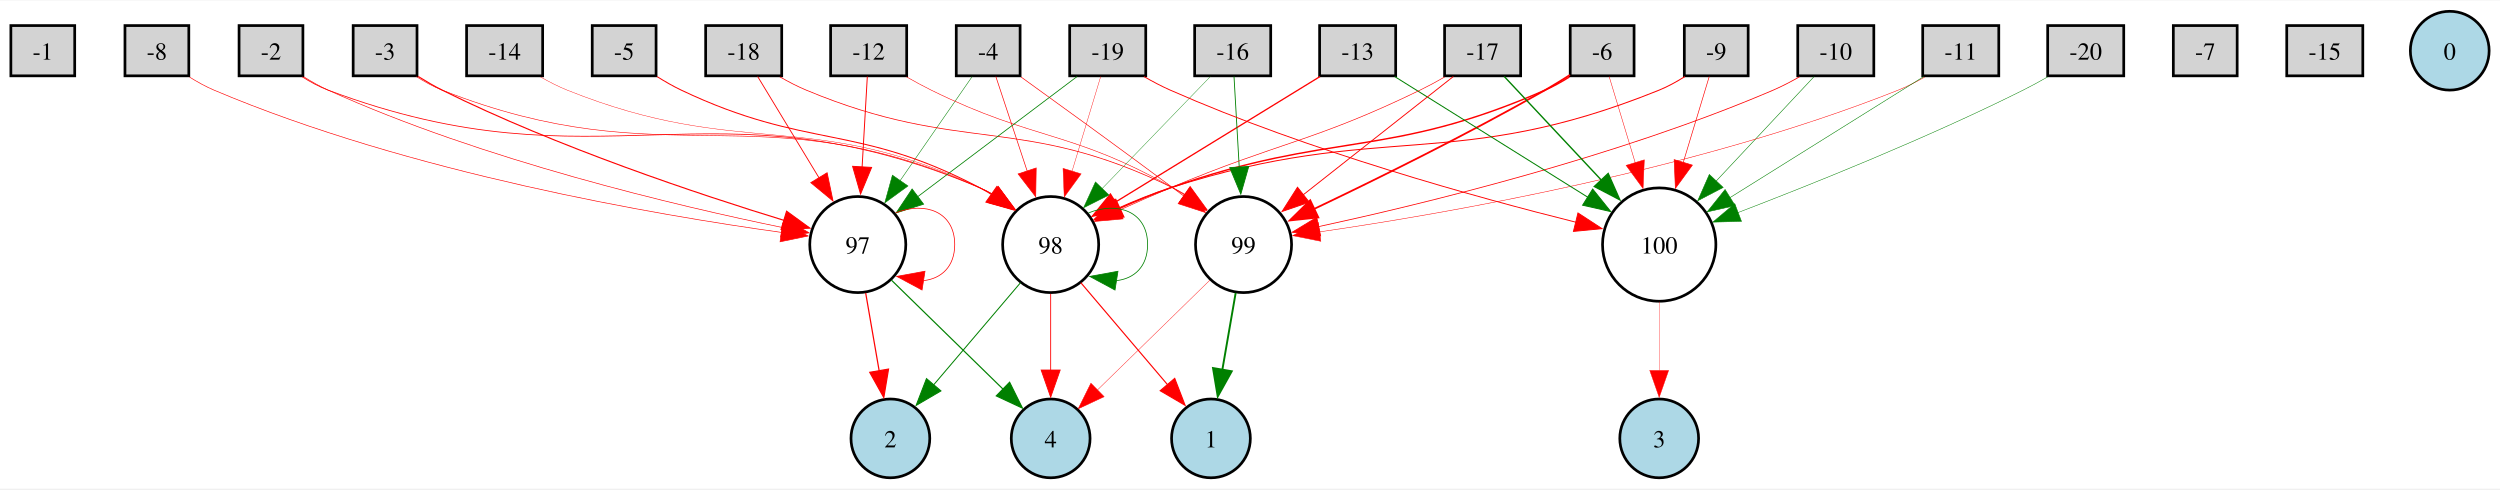
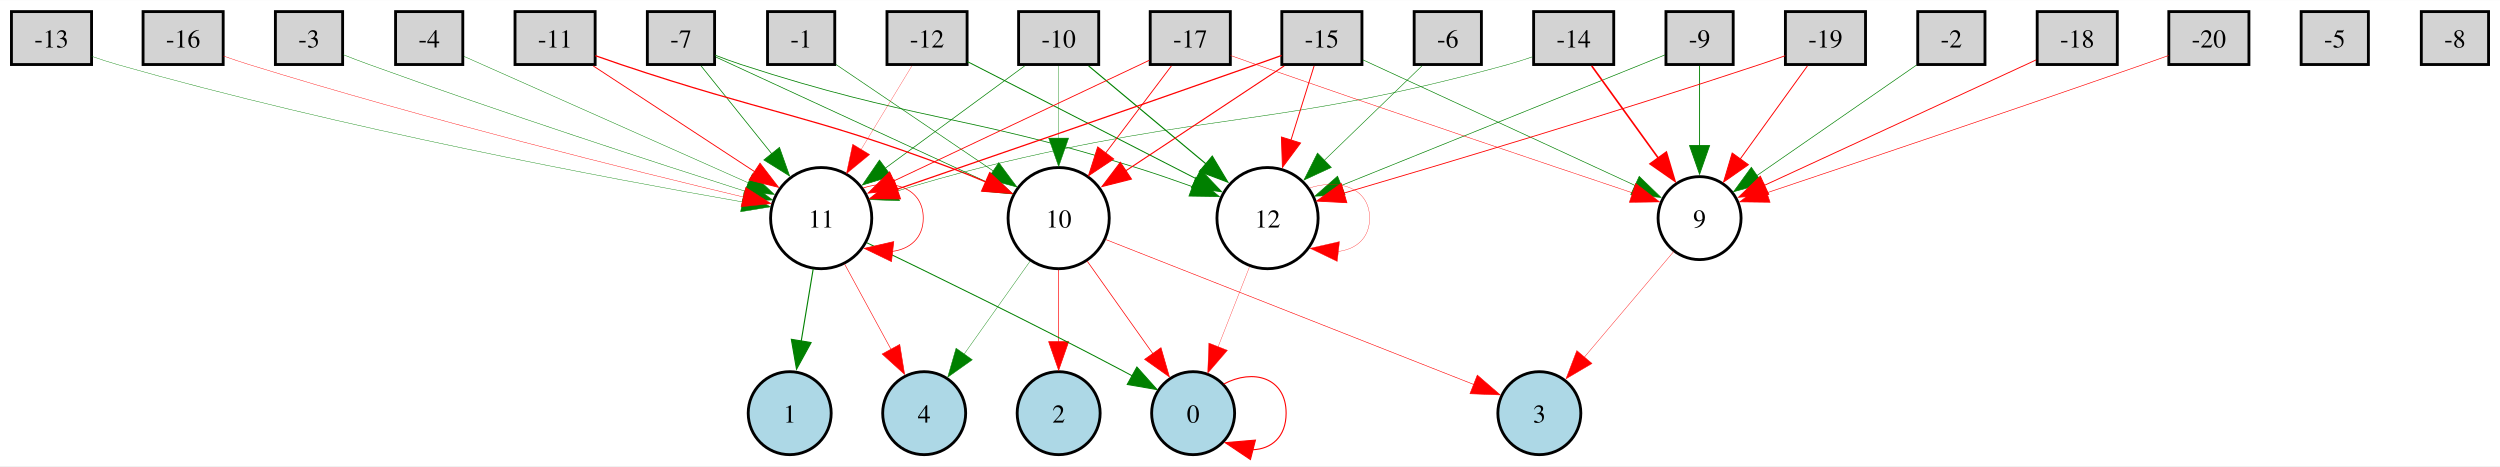
- <svg xmlns="http://www.w3.org/2000/svg" width="920pt" height="180pt" viewBox="0.00 0.00 920.25 179.70">
-   <g id="graph0" class="graph" transform="scale(1 1) rotate(0) translate(4 175.7)">
-     <polygon fill="white" stroke="none" points="-4,4 -4,-175.7 916.25,-175.7 916.25,4 -4,4" />
+ <svg xmlns="http://www.w3.org/2000/svg" width="874pt" height="163pt" viewBox="0.00 0.00 873.75 162.85">
+   <g id="graph0" class="graph" transform="scale(1 1) rotate(0) translate(4 158.85)">
+     <polygon fill="white" stroke="none" points="-4,4 -4,-158.85 869.75,-158.85 869.75,4 -4,4" />
    <g id="node1" class="node">
-       <polygon fill="lightgray" stroke="black" points="23.5,-166.46 0,-166.46 0,-147.96 23.5,-147.96 23.5,-166.46" />
-       <text text-anchor="middle" x="11.75" y="-153.91" font-family="Times,serif" font-size="9.00">-1</text>
+       <polygon fill="lightgray" stroke="black" points="287.75,-154.85 264.25,-154.85 264.25,-136.35 287.75,-136.35 287.75,-154.85" />
+       <text text-anchor="middle" x="276" y="-142.3" font-family="Times,serif" font-size="9.00">-1</text>
+     </g>
+     <g id="node27" class="node">
+       <ellipse fill="white" stroke="black" cx="366" cy="-82.67" rx="17.68" ry="17.68" />
+       <text text-anchor="middle" x="366" y="-79.37" font-family="Times,serif" font-size="9.00">10</text>
+     </g>
+     <g id="edge20" class="edge">
+       <path fill="none" stroke="green" stroke-width="0.22" d="M288.14,-136.38C302.19,-126.86 325.65,-110.98 343.16,-99.13" />
+       <polygon fill="green" stroke="green" stroke-width="0.22" points="345.08,-102.06 351.4,-93.55 341.16,-96.26 345.08,-102.06" />
    </g>
    <g id="node2" class="node">
-       <polygon fill="lightgray" stroke="black" points="107.5,-166.46 84,-166.46 84,-147.96 107.5,-147.96 107.5,-166.46" />
-       <text text-anchor="middle" x="95.75" y="-153.91" font-family="Times,serif" font-size="9.00">-2</text>
+       <polygon fill="lightgray" stroke="black" points="689.75,-154.85 666.25,-154.85 666.25,-136.35 689.75,-136.35 689.75,-154.85" />
+       <text text-anchor="middle" x="678" y="-142.3" font-family="Times,serif" font-size="9.00">-2</text>
    </g>
    <g id="node26" class="node">
-       <ellipse fill="white" stroke="black" cx="311.75" cy="-85.85" rx="17.68" ry="17.68" />
-       <text text-anchor="middle" x="311.75" y="-82.55" font-family="Times,serif" font-size="9.00">97</text>
+       <ellipse fill="white" stroke="black" cx="590" cy="-82.67" rx="14.5" ry="14.5" />
+       <text text-anchor="middle" x="590" y="-79.37" font-family="Times,serif" font-size="9.00">9</text>
+     </g>
+     <g id="edge43" class="edge">
+       <path fill="none" stroke="green" stroke-width="0.23" d="M665.76,-136.12C651.29,-126.1 626.98,-109.28 609.81,-97.39" />
+       <polygon fill="green" stroke="green" stroke-width="0.23" points="612.08,-94.7 601.86,-91.88 608.09,-100.45 612.08,-94.7" />
+     </g>
+     <g id="node3" class="node">
+       <polygon fill="lightgray" stroke="black" points="115.75,-154.85 92.25,-154.85 92.25,-136.35 115.75,-136.35 115.75,-154.85" />
+       <text text-anchor="middle" x="104" y="-142.3" font-family="Times,serif" font-size="9.00">-3</text>
+     </g>
+     <g id="node28" class="node">
+       <ellipse fill="white" stroke="black" cx="283" cy="-82.67" rx="17.68" ry="17.68" />
+       <text text-anchor="middle" x="283" y="-79.37" font-family="Times,serif" font-size="9.00">11</text>
+     </g>
+     <g id="edge4" class="edge">
+       <path fill="none" stroke="green" stroke-width="0.16" d="M115.95,-139.78C118.9,-138.62 122.05,-137.42 125,-136.35 171.11,-119.62 225.49,-101.93 256.93,-91.9" />
+       <polygon fill="green" stroke="green" stroke-width="0.16" points="257.6,-95.36 266.07,-88.99 255.48,-88.69 257.6,-95.36" />
+     </g>
+     <g id="node4" class="node">
+       <polygon fill="lightgray" stroke="black" points="157.75,-154.85 134.25,-154.85 134.25,-136.35 157.75,-136.35 157.75,-154.85" />
+       <text text-anchor="middle" x="146" y="-142.3" font-family="Times,serif" font-size="9.00">-4</text>
+     </g>
+     <g id="edge17" class="edge">
+       <path fill="none" stroke="green" stroke-width="0.16" d="M158.16,-139.19C180.4,-129.3 228.06,-108.1 257.64,-94.95" />
+       <polygon fill="green" stroke="green" stroke-width="0.16" points="258.97,-98.19 266.69,-90.92 256.13,-91.79 258.97,-98.19" />
+     </g>
+     <g id="node5" class="node">
+       <polygon fill="lightgray" stroke="black" points="823.75,-154.85 800.25,-154.85 800.25,-136.35 823.75,-136.35 823.75,-154.85" />
+       <text text-anchor="middle" x="812" y="-142.3" font-family="Times,serif" font-size="9.00">-5</text>
+     </g>
+     <g id="node6" class="node">
+       <polygon fill="lightgray" stroke="black" points="513.75,-154.85 490.25,-154.85 490.25,-136.35 513.75,-136.35 513.75,-154.85" />
+       <text text-anchor="middle" x="502" y="-142.3" font-family="Times,serif" font-size="9.00">-6</text>
+     </g>
+     <g id="node29" class="node">
+       <ellipse fill="white" stroke="black" cx="439" cy="-82.67" rx="17.68" ry="17.68" />
+       <text text-anchor="middle" x="439" y="-79.37" font-family="Times,serif" font-size="9.00">12</text>
+     </g>
+     <g id="edge39" class="edge">
+       <path fill="none" stroke="green" stroke-width="0.2" d="M492.97,-135.87C484.04,-127.23 470.08,-113.73 458.6,-102.62" />
+       <polygon fill="green" stroke="green" stroke-width="0.2" points="461.32,-100.39 451.7,-95.95 456.46,-105.42 461.32,-100.39" />
+     </g>
+     <g id="node7" class="node">
+       <polygon fill="lightgray" stroke="black" points="245.75,-154.85 222.25,-154.85 222.25,-136.35 245.75,-136.35 245.75,-154.85" />
+       <text text-anchor="middle" x="234" y="-142.3" font-family="Times,serif" font-size="9.00">-7</text>
+     </g>
+     <g id="edge24" class="edge">
+       <path fill="none" stroke="green" stroke-width="0.25" d="M246.18,-138.97C267.65,-129.07 312.62,-108.31 340.95,-95.23" />
+       <polygon fill="green" stroke="green" stroke-width="0.25" points="342.25,-98.49 349.86,-91.12 339.32,-92.13 342.25,-98.49" />
+     </g>
+     <g id="edge31" class="edge">
+       <path fill="none" stroke="green" stroke-width="0.26" d="M241.02,-135.87C247.45,-127.87 257.24,-115.7 265.74,-105.13" />
+       <polygon fill="green" stroke="green" stroke-width="0.26" points="268.42,-107.39 271.96,-97.4 262.96,-103 268.42,-107.39" />
    </g>
    <g id="edge19" class="edge">
-       <path fill="none" stroke="red" stroke-width="0.23" d="M107.85,-147.59C110.68,-145.81 113.75,-144.07 116.75,-142.71 173.79,-116.89 245.65,-99.99 284.24,-92.08" />
-       <polygon fill="red" stroke="red" stroke-width="0.23" points="284.74,-95.55 293.86,-90.15 283.37,-88.68 284.74,-95.55" />
-     </g>
-     <g id="node27" class="node">
-       <ellipse fill="white" stroke="black" cx="382.75" cy="-85.85" rx="17.68" ry="17.68" />
-       <text text-anchor="middle" x="382.75" y="-82.55" font-family="Times,serif" font-size="9.00">98</text>
+       <path fill="none" stroke="green" stroke-width="0.27" d="M245.9,-139.64C248.85,-138.49 252.02,-137.32 255,-136.35 315.27,-116.72 332.47,-119.17 393,-100.35 399.49,-98.33 406.43,-95.94 412.89,-93.61" />
+       <polygon fill="green" stroke="green" stroke-width="0.27" points="413.96,-96.95 422.13,-90.21 411.54,-90.38 413.96,-96.95" />
+     </g>
+     <g id="node8" class="node">
+       <polygon fill="lightgray" stroke="black" points="865.75,-154.85 842.25,-154.85 842.25,-136.35 865.75,-136.35 865.75,-154.85" />
+       <text text-anchor="middle" x="854" y="-142.3" font-family="Times,serif" font-size="9.00">-8</text>
+     </g>
+     <g id="node9" class="node">
+       <polygon fill="lightgray" stroke="black" points="601.75,-154.85 578.25,-154.85 578.25,-136.35 601.75,-136.35 601.75,-154.85" />
+       <text text-anchor="middle" x="590" y="-142.3" font-family="Times,serif" font-size="9.00">-9</text>
+     </g>
+     <g id="edge40" class="edge">
+       <path fill="none" stroke="green" stroke-width="0.31" d="M590,-135.87C590,-128.52 590,-117.66 590,-107.74" />
+       <polygon fill="green" stroke="green" stroke-width="0.31" points="593.5,-108.03 590,-98.03 586.5,-108.03 593.5,-108.03" />
+     </g>
+     <g id="edge41" class="edge">
+       <path fill="none" stroke="green" stroke-width="0.23" d="M577.9,-139.71C553.42,-129.84 497.55,-107.29 464.61,-94" />
+       <polygon fill="green" stroke="green" stroke-width="0.23" points="466.09,-90.83 455.51,-90.33 463.47,-97.32 466.09,-90.83" />
+     </g>
+     <g id="node10" class="node">
+       <polygon fill="lightgray" stroke="black" points="380,-154.85 352,-154.85 352,-136.35 380,-136.35 380,-154.85" />
+       <text text-anchor="middle" x="366" y="-142.3" font-family="Times,serif" font-size="9.00">-10</text>
+     </g>
+     <g id="edge23" class="edge">
+       <path fill="none" stroke="green" stroke-width="0.14" d="M366,-135.87C366,-129.17 366,-119.56 366,-110.4" />
+       <polygon fill="green" stroke="green" stroke-width="0.14" points="369.5,-110.64 366,-100.64 362.5,-110.64 369.5,-110.64" />
+     </g>
+     <g id="edge5" class="edge">
+       <path fill="none" stroke="green" stroke-width="0.24" d="M354.11,-135.87C341.4,-126.54 320.96,-111.54 305.25,-100" />
+       <polygon fill="green" stroke="green" stroke-width="0.24" points="307.52,-97.33 297.39,-94.23 303.38,-102.97 307.52,-97.33" />
+     </g>
+     <g id="edge27" class="edge">
+       <path fill="none" stroke="green" stroke-width="0.4" d="M376.46,-135.87C387.17,-126.93 404.12,-112.78 417.67,-101.47" />
+       <polygon fill="green" stroke="green" stroke-width="0.4" points="419.69,-104.34 425.12,-95.25 415.2,-98.97 419.69,-104.34" />
+     </g>
+     <g id="node11" class="node">
+       <polygon fill="lightgray" stroke="black" points="204,-154.85 176,-154.85 176,-136.35 204,-136.35 204,-154.85" />
+       <text text-anchor="middle" x="190" y="-142.3" font-family="Times,serif" font-size="9.00">-11</text>
+     </g>
+     <g id="edge25" class="edge">
+       <path fill="none" stroke="red" stroke-width="0.44" d="M204.08,-139.44C207.02,-138.4 210.1,-137.32 213,-136.35 263.77,-119.3 277.85,-119.14 328,-100.35 332.17,-98.78 336.55,-97 340.79,-95.2" />
+       <polygon fill="red" stroke="red" stroke-width="0.44" points="341.9,-98.53 349.65,-91.31 339.09,-92.12 341.9,-98.53" />
+     </g>
+     <g id="edge12" class="edge">
+       <path fill="none" stroke="red" stroke-width="0.31" d="M203.32,-135.87C218.04,-126.23 242,-110.53 259.8,-98.87" />
+       <polygon fill="red" stroke="red" stroke-width="0.31" points="261.63,-101.85 268.08,-93.44 257.8,-95.99 261.63,-101.85" />
+     </g>
+     <g id="node12" class="node">
+       <polygon fill="lightgray" stroke="black" points="334,-154.85 306,-154.85 306,-136.35 334,-136.35 334,-154.85" />
+       <text text-anchor="middle" x="320" y="-142.3" font-family="Times,serif" font-size="9.00">-12</text>
+     </g>
+     <g id="edge15" class="edge">
+       <path fill="none" stroke="red" stroke-width="0.1" d="M314.7,-135.87C310.06,-128.23 303.12,-116.8 296.91,-106.57" />
+       <polygon fill="red" stroke="red" stroke-width="0.1" points="299.98,-104.89 291.8,-98.16 294,-108.52 299.98,-104.89" />
+     </g>
+     <g id="edge6" class="edge">
+       <path fill="none" stroke="green" stroke-width="0.34" d="M334.12,-137.37C353.81,-127.28 389.85,-108.84 414.11,-96.41" />
+       <polygon fill="green" stroke="green" stroke-width="0.34" points="415.63,-99.57 422.94,-91.89 412.44,-93.33 415.63,-99.57" />
+     </g>
+     <g id="node13" class="node">
+       <polygon fill="lightgray" stroke="black" points="28,-154.85 0,-154.85 0,-136.35 28,-136.35 28,-154.85" />
+       <text text-anchor="middle" x="14" y="-142.3" font-family="Times,serif" font-size="9.00">-13</text>
+     </g>
+     <g id="edge42" class="edge">
+       <path fill="none" stroke="green" stroke-width="0.14" d="M28.01,-139.23C30.96,-138.2 34.06,-137.18 37,-136.35 115.16,-114.07 209.67,-96.34 255.46,-88.33" />
+       <polygon fill="green" stroke="green" stroke-width="0.14" points="256.04,-91.78 265.3,-86.62 254.85,-84.88 256.04,-91.78" />
+     </g>
+     <g id="node14" class="node">
+       <polygon fill="lightgray" stroke="black" points="560,-154.85 532,-154.85 532,-136.35 560,-136.35 560,-154.85" />
+       <text text-anchor="middle" x="546" y="-142.3" font-family="Times,serif" font-size="9.00">-14</text>
+     </g>
+     <g id="edge9" class="edge">
+       <path fill="none" stroke="red" stroke-width="0.58" d="M552.3,-135.87C558.39,-127.44 567.83,-114.37 575.74,-103.42" />
+       <polygon fill="red" stroke="red" stroke-width="0.58" points="578.38,-105.73 581.4,-95.58 572.71,-101.63 578.38,-105.73" />
+     </g>
+     <g id="edge3" class="edge">
+       <path fill="none" stroke="green" stroke-width="0.17" d="M531.51,-139.02C528.71,-138.05 525.78,-137.11 523,-136.35 442.66,-114.22 419.91,-120.26 339,-100.35 329.16,-97.93 318.48,-94.85 309.1,-92.01" />
+       <polygon fill="green" stroke="green" stroke-width="0.17" points="310.37,-88.74 299.79,-89.13 308.31,-95.43 310.37,-88.74" />
+     </g>
+     <g id="node15" class="node">
+       <polygon fill="lightgray" stroke="black" points="472,-154.85 444,-154.85 444,-136.35 472,-136.35 472,-154.85" />
+       <text text-anchor="middle" x="458" y="-142.3" font-family="Times,serif" font-size="9.00">-15</text>
+     </g>
+     <g id="edge18" class="edge">
+       <path fill="none" stroke="green" stroke-width="0.23" d="M472.38,-137.96C495.35,-127.36 540.5,-106.52 567.69,-93.97" />
+       <polygon fill="green" stroke="green" stroke-width="0.23" points="568.9,-97.26 576.51,-89.9 565.96,-90.91 568.9,-97.26" />
+     </g>
+     <g id="edge7" class="edge">
+       <path fill="none" stroke="red" stroke-width="0.38" d="M444.82,-135.87C430.35,-126.28 406.84,-110.71 389.25,-99.07" />
+       <polygon fill="red" stroke="red" stroke-width="0.38" points="391.43,-96.31 381.16,-93.71 387.56,-102.15 391.43,-96.31" />
+     </g>
+     <g id="edge34" class="edge">
+       <path fill="none" stroke="red" stroke-width="0.44" d="M443.9,-139.51C440.96,-138.46 437.88,-137.36 435,-136.35 390.94,-120.81 339.56,-103.09 309.24,-92.67" />
+       <polygon fill="red" stroke="red" stroke-width="0.44" points="310.66,-89.45 300.07,-89.52 308.39,-96.07 310.66,-89.45" />
+     </g>
+     <g id="edge26" class="edge">
+       <path fill="none" stroke="red" stroke-width="0.33" d="M455.28,-135.87C453.14,-129 450.04,-119.07 447.12,-109.71" />
+       <polygon fill="red" stroke="red" stroke-width="0.33" points="450.54,-108.92 444.22,-100.42 443.86,-111.01 450.54,-108.92" />
+     </g>
+     <g id="node16" class="node">
+       <polygon fill="lightgray" stroke="black" points="74,-154.85 46,-154.85 46,-136.35 74,-136.35 74,-154.85" />
+       <text text-anchor="middle" x="60" y="-142.3" font-family="Times,serif" font-size="9.00">-16</text>
+     </g>
+     <g id="edge36" class="edge">
+       <path fill="none" stroke="red" stroke-width="0.14" d="M74.04,-139.34C76.99,-138.3 80.08,-137.25 83,-136.35 144.38,-117.29 217.71,-99.13 256.27,-89.93" />
+       <polygon fill="red" stroke="red" stroke-width="0.14" points="256.61,-93.44 265.53,-87.73 254.99,-86.63 256.61,-93.44" />
+     </g>
+     <g id="node17" class="node">
+       <polygon fill="lightgray" stroke="black" points="426,-154.85 398,-154.85 398,-136.35 426,-136.35 426,-154.85" />
+       <text text-anchor="middle" x="412" y="-142.3" font-family="Times,serif" font-size="9.00">-17</text>
+     </g>
+     <g id="edge33" class="edge">
+       <path fill="none" stroke="red" stroke-width="0.17" d="M426.1,-139.5C429.04,-138.45 432.12,-137.35 435,-136.35 481.56,-120.08 536.23,-101.66 566.61,-91.48" />
+       <polygon fill="red" stroke="red" stroke-width="0.17" points="567.67,-94.82 576.05,-88.32 565.45,-88.18 567.67,-94.82" />
+     </g>
+     <g id="edge22" class="edge">
+       <path fill="none" stroke="red" stroke-width="0.31" d="M405.41,-135.87C399.43,-127.95 390.37,-115.94 382.44,-105.44" />
+       <polygon fill="red" stroke="red" stroke-width="0.31" points="385.24,-103.34 376.42,-97.47 379.65,-107.56 385.24,-103.34" />
+     </g>
+     <g id="edge30" class="edge">
+       <path fill="none" stroke="red" stroke-width="0.3" d="M397.7,-137.84C376.08,-127.63 334.78,-108.13 308.08,-95.52" />
+       <polygon fill="red" stroke="red" stroke-width="0.3" points="309.91,-92.51 299.38,-91.4 306.92,-98.84 309.91,-92.51" />
+     </g>
+     <g id="node18" class="node">
+       <polygon fill="lightgray" stroke="black" points="736,-154.85 708,-154.85 708,-136.35 736,-136.35 736,-154.85" />
+       <text text-anchor="middle" x="722" y="-142.3" font-family="Times,serif" font-size="9.00">-18</text>
+     </g>
+     <g id="edge11" class="edge">
+       <path fill="none" stroke="red" stroke-width="0.32" d="M707.62,-137.96C684.75,-127.4 639.89,-106.7 612.67,-94.13" />
+       <polygon fill="red" stroke="red" stroke-width="0.32" points="614.17,-90.97 603.62,-89.96 611.23,-97.32 614.17,-90.97" />
+     </g>
+     <g id="node19" class="node">
+       <polygon fill="lightgray" stroke="black" points="648,-154.85 620,-154.85 620,-136.35 648,-136.35 648,-154.85" />
+       <text text-anchor="middle" x="634" y="-142.3" font-family="Times,serif" font-size="9.00">-19</text>
+     </g>
+     <g id="edge32" class="edge">
+       <path fill="none" stroke="red" stroke-width="0.33" d="M627.7,-135.87C621.55,-127.35 611.98,-114.11 604.03,-103.09" />
+       <polygon fill="red" stroke="red" stroke-width="0.33" points="607.07,-101.33 598.38,-95.27 601.4,-105.43 607.07,-101.33" />
+     </g>
+     <g id="edge1" class="edge">
+       <path fill="none" stroke="red" stroke-width="0.3" d="M619.93,-139.43C616.99,-138.38 613.9,-137.31 611,-136.35 559.7,-119.3 499.14,-101.22 465.29,-91.3" />
+       <polygon fill="red" stroke="red" stroke-width="0.3" points="466.71,-88.07 456.13,-88.62 464.74,-94.79 466.71,-88.07" />
+     </g>
+     <g id="node20" class="node">
+       <polygon fill="lightgray" stroke="black" points="782,-154.85 754,-154.85 754,-136.35 782,-136.35 782,-154.85" />
+       <text text-anchor="middle" x="768" y="-142.3" font-family="Times,serif" font-size="9.00">-20</text>
+     </g>
+     <g id="edge44" class="edge">
+       <path fill="none" stroke="red" stroke-width="0.22" d="M753.9,-139.5C750.96,-138.45 747.88,-137.35 745,-136.35 698.44,-120.08 643.77,-101.66 613.39,-91.48" />
+       <polygon fill="red" stroke="red" stroke-width="0.22" points="614.63,-88.21 604.03,-88.35 612.41,-94.84 614.63,-88.21" />
+     </g>
+     <g id="node21" class="node">
+       <ellipse fill="lightblue" stroke="black" cx="413" cy="-14.5" rx="14.5" ry="14.5" />
+       <text text-anchor="middle" x="413" y="-11.2" font-family="Times,serif" font-size="9.00">0</text>
+     </g>
+     <g id="edge37" class="edge">
+       <path fill="none" stroke="red" stroke-width="0.38" d="M423.65,-24.65C434.06,-30.26 445.5,-26.88 445.5,-14.5 445.5,-6.18 440.33,-1.92 433.79,-1.72" />
+       <polygon fill="red" stroke="red" stroke-width="0.38" points="433.02,1.7 424.21,-4.19 434.77,-5.08 433.02,1.7" />
+     </g>
+     <g id="node22" class="node">
+       <ellipse fill="lightblue" stroke="black" cx="272" cy="-14.5" rx="14.5" ry="14.5" />
+       <text text-anchor="middle" x="272" y="-11.2" font-family="Times,serif" font-size="9.00">1</text>
+     </g>
+     <g id="node23" class="node">
+       <ellipse fill="lightblue" stroke="black" cx="366" cy="-14.5" rx="14.5" ry="14.5" />
+       <text text-anchor="middle" x="366" y="-11.2" font-family="Times,serif" font-size="9.00">2</text>
+     </g>
+     <g id="node24" class="node">
+       <ellipse fill="lightblue" stroke="black" cx="534" cy="-14.5" rx="14.5" ry="14.5" />
+       <text text-anchor="middle" x="534" y="-11.2" font-family="Times,serif" font-size="9.00">3</text>
+     </g>
+     <g id="node25" class="node">
+       <ellipse fill="lightblue" stroke="black" cx="319" cy="-14.5" rx="14.5" ry="14.5" />
+       <text text-anchor="middle" x="319" y="-11.2" font-family="Times,serif" font-size="9.00">4</text>
+     </g>
+     <g id="edge35" class="edge">
+       <path fill="none" stroke="red" stroke-width="0.14" d="M581,-71.04C572.56,-61.06 559.76,-45.93 549.65,-33.98" />
+       <polygon fill="red" stroke="red" stroke-width="0.14" points="552.43,-31.86 543.3,-26.49 547.09,-36.38 552.43,-31.86" />
+     </g>
+     <g id="edge28" class="edge">
+       <path fill="none" stroke="red" stroke-width="0.25" d="M375.97,-67.64C382.7,-58.15 391.69,-45.5 399.12,-35.03" />
+       <polygon fill="red" stroke="red" stroke-width="0.25" points="401.76,-37.37 404.7,-27.19 396.05,-33.31 401.76,-37.37" />
+     </g>
+     <g id="edge21" class="edge">
+       <path fill="none" stroke="red" stroke-width="0.23" d="M366,-64.63C366,-56.96 366,-47.77 366,-39.43" />
+       <polygon fill="red" stroke="red" stroke-width="0.23" points="369.5,-39.49 366,-29.49 362.5,-39.49 369.5,-39.49" />
+     </g>
+     <g id="edge8" class="edge">
+       <path fill="none" stroke="red" stroke-width="0.2" d="M382.41,-75.2C412.62,-63.3 477.07,-37.92 511.39,-24.4" />
+       <polygon fill="red" stroke="red" stroke-width="0.2" points="512.32,-27.8 520.34,-20.88 509.75,-21.29 512.32,-27.8" />
+     </g>
+     <g id="edge2" class="edge">
+       <path fill="none" stroke="green" stroke-width="0.14" d="M356.03,-67.64C349.3,-58.15 340.31,-45.5 332.88,-35.03" />
+       <polygon fill="green" stroke="green" stroke-width="0.14" points="335.84,-33.16 327.2,-27.04 330.14,-37.22 335.84,-33.16" />
+     </g>
+     <g id="edge14" class="edge">
+       <path fill="none" stroke="green" stroke-width="0.35" d="M298.93,-74.07C319.78,-64.04 357.4,-45.72 389,-28.99 389.97,-28.48 390.96,-27.95 391.96,-27.41" />
+       <polygon fill="green" stroke="green" stroke-width="0.35" points="393.34,-30.64 400.39,-22.74 389.95,-24.52 393.34,-30.64" />
+     </g>
+     <g id="edge13" class="edge">
+       <path fill="none" stroke="green" stroke-width="0.39" d="M280.22,-64.97C278.95,-57.3 277.41,-48.07 276.02,-39.66" />
+       <polygon fill="green" stroke="green" stroke-width="0.39" points="279.48,-39.16 274.39,-29.87 272.58,-40.31 279.48,-39.16" />
+     </g>
+     <g id="edge10" class="edge">
+       <path fill="none" stroke="red" stroke-width="0.2" d="M291.17,-66.65C296.01,-57.75 302.22,-46.34 307.55,-36.55" />
+       <polygon fill="red" stroke="red" stroke-width="0.2" points="310.46,-38.52 312.16,-28.06 304.31,-35.17 310.46,-38.52" />
+     </g>
+     <g id="edge29" class="edge">
+       <path fill="none" stroke="red" stroke-width="0.25" d="M297.66,-93.2C308.19,-96.63 318.68,-93.12 318.68,-82.67 318.68,-75.65 313.94,-71.76 307.64,-71.01" />
+       <polygon fill="red" stroke="red" stroke-width="0.25" points="307.57,-67.49 298.03,-72.1 308.36,-74.45 307.57,-67.49" />
+     </g>
+     <g id="edge16" class="edge">
+       <path fill="none" stroke="red" stroke-width="0.11" d="M432.71,-65.65C429.4,-57.22 425.28,-46.76 421.68,-37.58" />
+       <polygon fill="red" stroke="red" stroke-width="0.11" points="425,-36.46 418.08,-28.43 418.48,-39.02 425,-36.46" />
    </g>
    <g id="edge38" class="edge">
-       <path fill="none" stroke="red" stroke-width="0.29" d="M107.28,-147.57C110.24,-145.71 113.51,-143.93 116.75,-142.71 217.69,-104.71 257.43,-148.77 356.75,-106.71 358.37,-106.03 359.97,-105.22 361.55,-104.32" />
-       <polygon fill="red" stroke="red" stroke-width="0.29" points="363.38,-107.31 369.7,-98.8 359.46,-101.51 363.38,-107.31" />
-     </g>
-     <g id="node3" class="node">
-       <polygon fill="lightgray" stroke="black" points="149.5,-166.46 126,-166.46 126,-147.96 149.5,-147.96 149.5,-166.46" />
-       <text text-anchor="middle" x="137.75" y="-153.91" font-family="Times,serif" font-size="9.00">-3</text>
-     </g>
-     <g id="edge2" class="edge">
-       <path fill="none" stroke="red" stroke-width="0.42" d="M149.92,-147.74C152.75,-145.96 155.8,-144.17 158.75,-142.71 201.12,-121.68 253.45,-104.29 284.62,-94.75" />
-       <polygon fill="red" stroke="red" stroke-width="0.42" points="285.55,-98.13 294.11,-91.9 283.53,-91.43 285.55,-98.13" />
-     </g>
-     <g id="edge33" class="edge">
-       <path fill="none" stroke="red" stroke-width="0.21" d="M149.31,-147.64C152.26,-145.78 155.52,-143.98 158.75,-142.71 241.96,-109.91 274.94,-142.86 356.75,-106.71 358.36,-106 359.96,-105.17 361.52,-104.26" />
-       <polygon fill="red" stroke="red" stroke-width="0.21" points="363.47,-107.17 369.76,-98.65 359.53,-101.39 363.47,-107.17" />
-     </g>
-     <g id="node4" class="node">
-       <polygon fill="lightgray" stroke="black" points="371.5,-166.46 348,-166.46 348,-147.96 371.5,-147.96 371.5,-166.46" />
-       <text text-anchor="middle" x="359.75" y="-153.91" font-family="Times,serif" font-size="9.00">-4</text>
-     </g>
-     <g id="edge21" class="edge">
-       <path fill="none" stroke="green" stroke-width="0.19" d="M353.86,-147.7C347.25,-138.15 336.25,-122.26 327.15,-109.11" />
-       <polygon fill="green" stroke="green" stroke-width="0.19" points="330.24,-107.42 321.67,-101.19 324.49,-111.41 330.24,-107.42" />
-     </g>
-     <g id="edge9" class="edge">
-       <path fill="none" stroke="red" stroke-width="0.25" d="M362.57,-147.7C365.44,-139.05 370.03,-125.22 374.1,-112.92" />
-       <polygon fill="red" stroke="red" stroke-width="0.25" points="377.42,-114.05 377.24,-103.46 370.77,-111.85 377.42,-114.05" />
-     </g>
-     <g id="node28" class="node">
-       <ellipse fill="white" stroke="black" cx="453.75" cy="-85.85" rx="17.68" ry="17.68" />
-       <text text-anchor="middle" x="453.75" y="-82.55" font-family="Times,serif" font-size="9.00">99</text>
-     </g>
-     <g id="edge23" class="edge">
-       <path fill="none" stroke="red" stroke-width="0.24" d="M371.85,-147.53C385.5,-137.71 408.32,-121.2 427.75,-106.71 429.13,-105.68 430.54,-104.62 431.97,-103.55" />
-       <polygon fill="red" stroke="red" stroke-width="0.24" points="433.9,-106.48 439.75,-97.64 429.67,-100.9 433.9,-106.48" />
-     </g>
-     <g id="node5" class="node">
-       <polygon fill="lightgray" stroke="black" points="237.5,-166.46 214,-166.46 214,-147.96 237.5,-147.96 237.5,-166.46" />
-       <text text-anchor="middle" x="225.75" y="-153.91" font-family="Times,serif" font-size="9.00">-5</text>
-     </g>
-     <g id="edge12" class="edge">
-       <path fill="none" stroke="red" stroke-width="0.37" d="M237.88,-147.67C240.72,-145.89 243.78,-144.12 246.75,-142.71 293.21,-120.63 311.22,-130.66 356.75,-106.71 358.27,-105.91 359.79,-105.02 361.3,-104.08" />
-       <polygon fill="red" stroke="red" stroke-width="0.37" points="362.93,-107.21 369.11,-98.6 358.91,-101.48 362.93,-107.21" />
-     </g>
-     <g id="node6" class="node">
-       <polygon fill="lightgray" stroke="black" points="597.5,-166.46 574,-166.46 574,-147.96 597.5,-147.96 597.5,-166.46" />
-       <text text-anchor="middle" x="585.75" y="-153.91" font-family="Times,serif" font-size="9.00">-6</text>
-     </g>
-     <g id="edge15" class="edge">
-       <path fill="none" stroke="red" stroke-width="0.53" d="M573.68,-147.53C570.84,-145.76 567.77,-144.03 564.75,-142.71 506.7,-117.26 486.52,-127.82 426.75,-106.71 420.57,-104.53 414.07,-101.83 408.01,-99.13" />
-       <polygon fill="red" stroke="red" stroke-width="0.53" points="409.65,-96.03 399.1,-95.02 406.71,-102.38 409.65,-96.03" />
-     </g>
-     <g id="edge14" class="edge">
-       <path fill="none" stroke="red" stroke-width="0.66" d="M573.89,-148.28C570.94,-146.39 567.76,-144.43 564.75,-142.71 536.28,-126.46 502.51,-109.82 479.75,-98.98" />
-       <polygon fill="red" stroke="red" stroke-width="0.66" points="481.28,-95.83 470.74,-94.72 478.29,-102.16 481.28,-95.83" />
-     </g>
-     <g id="node29" class="node">
-       <ellipse fill="white" stroke="black" cx="606.75" cy="-85.85" rx="20.86" ry="20.86" />
-       <text text-anchor="middle" x="606.75" y="-82.55" font-family="Times,serif" font-size="9.00">100</text>
-     </g>
-     <g id="edge34" class="edge">
-       <path fill="none" stroke="red" stroke-width="0.18" d="M588.33,-147.7C590.73,-139.76 594.46,-127.43 597.94,-115.94" />
-       <polygon fill="red" stroke="red" stroke-width="0.18" points="601.27,-117.04 600.81,-106.46 594.57,-115.01 601.27,-117.04" />
-     </g>
-     <g id="node7" class="node">
-       <polygon fill="lightgray" stroke="black" points="819.5,-166.46 796,-166.46 796,-147.96 819.5,-147.96 819.5,-166.46" />
-       <text text-anchor="middle" x="807.75" y="-153.91" font-family="Times,serif" font-size="9.00">-7</text>
-     </g>
-     <g id="node8" class="node">
-       <polygon fill="lightgray" stroke="black" points="65.5,-166.46 42,-166.46 42,-147.96 65.5,-147.96 65.5,-166.46" />
-       <text text-anchor="middle" x="53.75" y="-153.91" font-family="Times,serif" font-size="9.00">-8</text>
-     </g>
-     <g id="edge13" class="edge">
-       <path fill="none" stroke="red" stroke-width="0.23" d="M65.8,-147.48C68.64,-145.71 71.72,-144 74.75,-142.71 146.65,-112.2 238.22,-96.63 283.61,-90.33" />
-       <polygon fill="red" stroke="red" stroke-width="0.23" points="284.07,-93.8 293.51,-89.01 283.14,-86.86 284.07,-93.8" />
-     </g>
-     <g id="node9" class="node">
-       <polygon fill="lightgray" stroke="black" points="639.5,-166.46 616,-166.46 616,-147.96 639.5,-147.96 639.5,-166.46" />
-       <text text-anchor="middle" x="627.75" y="-153.91" font-family="Times,serif" font-size="9.00">-9</text>
-     </g>
-     <g id="edge42" class="edge">
-       <path fill="none" stroke="red" stroke-width="0.37" d="M616.18,-147.68C613.22,-145.82 609.96,-144.01 606.75,-142.71 531.12,-112.12 504.43,-131.65 426.75,-106.71 420.36,-104.66 413.67,-101.95 407.48,-99.19" />
-       <polygon fill="red" stroke="red" stroke-width="0.37" points="409.35,-96.2 398.8,-95.15 406.39,-102.54 409.35,-96.2" />
-     </g>
-     <g id="edge32" class="edge">
-       <path fill="none" stroke="red" stroke-width="0.24" d="M625.17,-147.7C622.77,-139.76 619.04,-127.43 615.56,-115.94" />
-       <polygon fill="red" stroke="red" stroke-width="0.24" points="618.96,-115.09 612.71,-106.53 612.26,-117.12 618.96,-115.09" />
-     </g>
-     <g id="node10" class="node">
-       <polygon fill="lightgray" stroke="black" points="685.75,-166.46 657.75,-166.46 657.75,-147.96 685.75,-147.96 685.75,-166.46" />
-       <text text-anchor="middle" x="671.75" y="-153.91" font-family="Times,serif" font-size="9.00">-10</text>
-     </g>
-     <g id="edge35" class="edge">
-       <path fill="none" stroke="red" stroke-width="0.29" d="M658.42,-147.63C655.33,-145.85 651.98,-144.1 648.75,-142.71 591.2,-118.05 519.54,-100.7 481.12,-92.4" />
-       <polygon fill="red" stroke="red" stroke-width="0.29" points="482.14,-89.04 471.63,-90.39 480.69,-95.89 482.14,-89.04" />
-     </g>
-     <g id="edge7" class="edge">
-       <path fill="none" stroke="green" stroke-width="0.2" d="M663.78,-147.7C654.82,-138.15 639.93,-122.25 627.61,-109.11" />
-       <polygon fill="green" stroke="green" stroke-width="0.2" points="630.31,-106.87 620.92,-101.97 625.2,-111.66 630.31,-106.87" />
-     </g>
-     <g id="node11" class="node">
-       <polygon fill="lightgray" stroke="black" points="731.75,-166.46 703.75,-166.46 703.75,-147.96 731.75,-147.96 731.75,-166.46" />
-       <text text-anchor="middle" x="717.75" y="-153.91" font-family="Times,serif" font-size="9.00">-11</text>
-     </g>
-     <g id="edge36" class="edge">
-       <path fill="none" stroke="red" stroke-width="0.18" d="M704.48,-147.5C701.37,-145.73 698.02,-144.01 694.75,-142.71 620.69,-113.2 527.33,-97.12 481.59,-90.5" />
-       <polygon fill="red" stroke="red" stroke-width="0.18" points="482.2,-87.06 471.81,-89.13 481.23,-93.99 482.2,-87.06" />
-     </g>
-     <g id="edge4" class="edge">
-       <path fill="none" stroke="green" stroke-width="0.2" d="M704.14,-147.7C686.43,-136.64 655.13,-117.08 632.79,-103.12" />
-       <polygon fill="green" stroke="green" stroke-width="0.2" points="634.71,-100.2 624.38,-97.86 631,-106.13 634.71,-100.2" />
-     </g>
-     <g id="node12" class="node">
-       <polygon fill="lightgray" stroke="black" points="329.75,-166.46 301.75,-166.46 301.75,-147.96 329.75,-147.96 329.75,-166.46" />
-       <text text-anchor="middle" x="315.75" y="-153.91" font-family="Times,serif" font-size="9.00">-12</text>
-     </g>
-     <g id="edge1" class="edge">
-       <path fill="none" stroke="red" stroke-width="0.35" d="M315.26,-147.7C314.78,-139.39 314.02,-126.29 313.34,-114.37" />
-       <polygon fill="red" stroke="red" stroke-width="0.35" points="316.84,-114.25 312.77,-104.46 309.85,-114.65 316.84,-114.25" />
-     </g>
-     <g id="edge6" class="edge">
-       <path fill="none" stroke="red" stroke-width="0.2" d="M329.68,-147.59C332.63,-145.89 335.76,-144.18 338.75,-142.71 377.03,-123.86 390.69,-127.85 427.75,-106.71 429.24,-105.86 430.75,-104.93 432.24,-103.96" />
-       <polygon fill="red" stroke="red" stroke-width="0.2" points="434.11,-106.92 440.22,-98.26 430.04,-101.22 434.11,-106.92" />
-     </g>
-     <g id="node13" class="node">
-       <polygon fill="lightgray" stroke="black" points="509.75,-166.46 481.75,-166.46 481.75,-147.96 509.75,-147.96 509.75,-166.46" />
-       <text text-anchor="middle" x="495.75" y="-153.91" font-family="Times,serif" font-size="9.00">-13</text>
-     </g>
-     <g id="edge20" class="edge">
-       <path fill="none" stroke="red" stroke-width="0.48" d="M481.89,-147.7C463.12,-136.18 429.34,-115.45 406.49,-101.42" />
-       <polygon fill="red" stroke="red" stroke-width="0.48" points="408.42,-98.5 398.06,-96.25 404.75,-104.46 408.42,-98.5" />
-     </g>
-     <g id="edge40" class="edge">
-       <path fill="none" stroke="green" stroke-width="0.37" d="M509.36,-147.7C527.07,-136.64 558.37,-117.08 580.71,-103.12" />
-       <polygon fill="green" stroke="green" stroke-width="0.37" points="582.27,-106.27 588.9,-98 578.56,-100.34 582.27,-106.27" />
-     </g>
-     <g id="node14" class="node">
-       <polygon fill="lightgray" stroke="black" points="195.75,-166.46 167.75,-166.46 167.75,-147.96 195.75,-147.96 195.75,-166.46" />
-       <text text-anchor="middle" x="181.75" y="-153.91" font-family="Times,serif" font-size="9.00">-14</text>
-     </g>
-     <g id="edge30" class="edge">
-       <path fill="none" stroke="red" stroke-width="0.15" d="M195.03,-147.52C198.13,-145.74 201.48,-144.02 204.75,-142.71 269.18,-116.86 294.01,-136.43 356.75,-106.71 358.48,-105.89 360.21,-104.94 361.9,-103.91" />
-       <polygon fill="red" stroke="red" stroke-width="0.15" points="363.56,-107.02 369.78,-98.44 359.57,-101.27 363.56,-107.02" />
-     </g>
-     <g id="node15" class="node">
-       <polygon fill="lightgray" stroke="black" points="865.75,-166.46 837.75,-166.46 837.75,-147.96 865.75,-147.96 865.75,-166.46" />
-       <text text-anchor="middle" x="851.75" y="-153.91" font-family="Times,serif" font-size="9.00">-15</text>
-     </g>
-     <g id="node16" class="node">
-       <polygon fill="lightgray" stroke="black" points="463.75,-166.46 435.75,-166.46 435.75,-147.96 463.75,-147.96 463.75,-166.46" />
-       <text text-anchor="middle" x="449.75" y="-153.91" font-family="Times,serif" font-size="9.00">-16</text>
-     </g>
-     <g id="edge26" class="edge">
-       <path fill="none" stroke="green" stroke-width="0.14" d="M441.53,-147.7C431.63,-137.45 414.67,-119.89 401.51,-106.27" />
-       <polygon fill="green" stroke="green" stroke-width="0.14" points="404.26,-104.08 394.8,-99.32 399.23,-108.95 404.26,-104.08" />
-     </g>
-     <g id="edge5" class="edge">
-       <path fill="none" stroke="green" stroke-width="0.32" d="M450.24,-147.7C450.72,-139.39 451.48,-126.29 452.16,-114.37" />
-       <polygon fill="green" stroke="green" stroke-width="0.32" points="455.66,-114.6 452.74,-104.41 448.67,-114.19 455.66,-114.6" />
-     </g>
-     <g id="node17" class="node">
-       <polygon fill="lightgray" stroke="black" points="555.75,-166.46 527.75,-166.46 527.75,-147.96 555.75,-147.96 555.75,-166.46" />
-       <text text-anchor="middle" x="541.75" y="-153.91" font-family="Times,serif" font-size="9.00">-17</text>
-     </g>
-     <g id="edge22" class="edge">
-       <path fill="none" stroke="red" stroke-width="0.23" d="M527.83,-147.57C524.88,-145.87 521.75,-144.17 518.75,-142.71 479.25,-123.54 467.22,-123.75 426.75,-106.71 420.57,-104.11 413.95,-101.19 407.77,-98.41" />
-       <polygon fill="red" stroke="red" stroke-width="0.23" points="409.41,-95.31 398.86,-94.36 406.52,-101.68 409.41,-95.31" />
-     </g>
-     <g id="edge44" class="edge">
-       <path fill="none" stroke="red" stroke-width="0.34" d="M530.96,-147.7C517.23,-136.88 493.2,-117.94 475.58,-104.06" />
-       <polygon fill="red" stroke="red" stroke-width="0.34" points="477.94,-101.46 467.92,-98.02 473.61,-106.96 477.94,-101.46" />
-     </g>
-     <g id="edge37" class="edge">
-       <path fill="none" stroke="green" stroke-width="0.51" d="M549.72,-147.7C558.59,-138.24 573.29,-122.55 585.55,-109.48" />
-       <polygon fill="green" stroke="green" stroke-width="0.51" points="587.97,-112.01 592.26,-102.32 582.86,-107.22 587.97,-112.01" />
-     </g>
-     <g id="node18" class="node">
-       <polygon fill="lightgray" stroke="black" points="283.75,-166.46 255.75,-166.46 255.75,-147.96 283.75,-147.96 283.75,-166.46" />
-       <text text-anchor="middle" x="269.75" y="-153.91" font-family="Times,serif" font-size="9.00">-18</text>
-     </g>
-     <g id="edge28" class="edge">
-       <path fill="none" stroke="red" stroke-width="0.32" d="M274.9,-147.7C280.51,-138.45 289.71,-123.24 297.52,-110.35" />
-       <polygon fill="red" stroke="red" stroke-width="0.32" points="300.45,-112.27 302.63,-101.9 294.46,-108.64 300.45,-112.27" />
-     </g>
-     <g id="edge25" class="edge">
-       <path fill="none" stroke="red" stroke-width="0.27" d="M283.06,-147.58C286.16,-145.81 289.5,-144.07 292.75,-142.71 350.05,-118.78 372.01,-134.08 427.75,-106.71 429.29,-105.95 430.83,-105.1 432.35,-104.18" />
-       <polygon fill="red" stroke="red" stroke-width="0.27" points="434.09,-107.23 440.32,-98.67 430.11,-101.48 434.09,-107.23" />
-     </g>
-     <g id="node19" class="node">
-       <polygon fill="lightgray" stroke="black" points="417.75,-166.46 389.75,-166.46 389.75,-147.96 417.75,-147.96 417.75,-166.46" />
-       <text text-anchor="middle" x="403.75" y="-153.91" font-family="Times,serif" font-size="9.00">-19</text>
-     </g>
-     <g id="edge18" class="edge">
-       <path fill="none" stroke="green" stroke-width="0.29" d="M392.47,-147.7C377.89,-136.71 352.18,-117.33 333.69,-103.39" />
-       <polygon fill="green" stroke="green" stroke-width="0.29" points="335.97,-100.72 325.87,-97.5 331.75,-106.31 335.97,-100.72" />
-     </g>
-     <g id="edge10" class="edge">
-       <path fill="none" stroke="red" stroke-width="0.15" d="M401.17,-147.7C398.53,-138.97 394.28,-124.94 390.53,-112.55" />
-       <polygon fill="red" stroke="red" stroke-width="0.15" points="393.98,-111.88 387.74,-103.32 387.29,-113.91 393.98,-111.88" />
-     </g>
-     <g id="edge29" class="edge">
-       <path fill="none" stroke="red" stroke-width="0.34" d="M417.1,-147.68C420.2,-145.9 423.53,-144.13 426.75,-142.71 477.42,-120.34 539.79,-103.13 576.23,-94.04" />
-       <polygon fill="red" stroke="red" stroke-width="0.34" points="576.85,-97.49 585.73,-91.7 575.18,-90.69 576.85,-97.49" />
-     </g>
-     <g id="node20" class="node">
-       <polygon fill="lightgray" stroke="black" points="777.75,-166.46 749.75,-166.46 749.75,-147.96 777.75,-147.96 777.75,-166.46" />
-       <text text-anchor="middle" x="763.75" y="-153.91" font-family="Times,serif" font-size="9.00">-20</text>
-     </g>
-     <g id="edge16" class="edge">
-       <path fill="none" stroke="green" stroke-width="0.18" d="M749.81,-147.62C746.86,-145.92 743.73,-144.2 740.75,-142.71 705.4,-125.07 663.1,-108.09 635.62,-97.58" />
-       <polygon fill="green" stroke="green" stroke-width="0.18" points="637.05,-94.38 626.46,-94.1 634.57,-100.92 637.05,-94.38" />
-     </g>
-     <g id="node21" class="node">
-       <ellipse fill="lightblue" stroke="black" cx="897.75" cy="-157.21" rx="14.5" ry="14.5" />
-       <text text-anchor="middle" x="897.75" y="-153.91" font-family="Times,serif" font-size="9.00">0</text>
-     </g>
-     <g id="node22" class="node">
-       <ellipse fill="lightblue" stroke="black" cx="441.75" cy="-14.5" rx="14.5" ry="14.5" />
-       <text text-anchor="middle" x="441.75" y="-11.2" font-family="Times,serif" font-size="9.00">1</text>
-     </g>
-     <g id="node23" class="node">
-       <ellipse fill="lightblue" stroke="black" cx="323.75" cy="-14.5" rx="14.5" ry="14.5" />
-       <text text-anchor="middle" x="323.75" y="-11.2" font-family="Times,serif" font-size="9.00">2</text>
-     </g>
-     <g id="node24" class="node">
-       <ellipse fill="lightblue" stroke="black" cx="606.75" cy="-14.5" rx="14.5" ry="14.5" />
-       <text text-anchor="middle" x="606.75" y="-11.2" font-family="Times,serif" font-size="9.00">3</text>
-     </g>
-     <g id="node25" class="node">
-       <ellipse fill="lightblue" stroke="black" cx="382.75" cy="-14.5" rx="14.5" ry="14.5" />
-       <text text-anchor="middle" x="382.75" y="-11.2" font-family="Times,serif" font-size="9.00">4</text>
-     </g>
-     <g id="edge43" class="edge">
-       <path fill="none" stroke="red" stroke-width="0.45" d="M314.65,-68.06C316.15,-59.42 318,-48.73 319.64,-39.26" />
-       <polygon fill="red" stroke="red" stroke-width="0.45" points="323.06,-40.01 321.32,-29.56 316.16,-38.82 323.06,-40.01" />
-     </g>
-     <g id="edge31" class="edge">
-       <path fill="none" stroke="green" stroke-width="0.44" d="M324.12,-72.77C335.57,-61.59 352.7,-44.85 365.5,-32.35" />
-       <polygon fill="green" stroke="green" stroke-width="0.44" points="367.63,-35.16 372.34,-25.67 362.74,-30.15 367.63,-35.16" />
-     </g>
-     <g id="edge3" class="edge">
-       <path fill="none" stroke="red" stroke-width="0.27" d="M325.67,-97.5C336.44,-101.86 347.43,-97.98 347.43,-85.85 347.43,-77.7 342.47,-73.28 335.94,-72.57" />
-       <polygon fill="red" stroke="red" stroke-width="0.27" points="335.4,-69.12 326.07,-74.14 336.49,-76.03 335.4,-69.12" />
-     </g>
-     <g id="edge8" class="edge">
-       <path fill="none" stroke="red" stroke-width="0.42" d="M393.85,-71.81C402.87,-61.2 415.72,-46.09 425.84,-34.19" />
-       <polygon fill="red" stroke="red" stroke-width="0.42" points="428.41,-36.58 432.22,-26.7 423.08,-32.05 428.41,-36.58" />
-     </g>
-     <g id="edge24" class="edge">
-       <path fill="none" stroke="green" stroke-width="0.37" d="M371.65,-71.81C362.63,-61.2 349.78,-46.09 339.66,-34.19" />
-       <polygon fill="green" stroke="green" stroke-width="0.37" points="342.37,-31.98 333.22,-26.63 337.04,-36.52 342.37,-31.98" />
-     </g>
-     <g id="edge27" class="edge">
-       <path fill="none" stroke="red" stroke-width="0.32" d="M382.75,-67.71C382.75,-59.17 382.75,-48.72 382.75,-39.41" />
-       <polygon fill="red" stroke="red" stroke-width="0.32" points="386.25,-39.67 382.75,-29.67 379.25,-39.67 386.25,-39.67" />
-     </g>
-     <g id="edge39" class="edge">
-       <path fill="none" stroke="green" stroke-width="0.29" d="M396.67,-97.5C407.44,-101.86 418.43,-97.98 418.43,-85.85 418.43,-77.7 413.47,-73.28 406.94,-72.57" />
-       <polygon fill="green" stroke="green" stroke-width="0.29" points="406.43,-69.11 397.1,-74.13 407.52,-76.02 406.43,-69.11" />
-     </g>
-     <g id="edge17" class="edge">
-       <path fill="none" stroke="green" stroke-width="0.71" d="M450.85,-68.06C449.37,-59.51 447.54,-48.96 445.91,-39.57" />
-       <polygon fill="green" stroke="green" stroke-width="0.71" points="449.4,-39.21 444.25,-29.95 442.51,-40.4 449.4,-39.21" />
-     </g>
-     <g id="edge11" class="edge">
-       <path fill="none" stroke="red" stroke-width="0.15" d="M441.38,-72.77C429.93,-61.59 412.8,-44.85 400,-32.35" />
-       <polygon fill="red" stroke="red" stroke-width="0.15" points="402.45,-29.85 392.85,-25.36 397.56,-34.85 402.45,-29.85" />
-     </g>
-     <g id="edge41" class="edge">
-       <path fill="none" stroke="red" stroke-width="0.12" d="M606.75,-64.79C606.75,-56.89 606.75,-47.75 606.75,-39.5" />
-       <polygon fill="red" stroke="red" stroke-width="0.12" points="610.25,-39.54 606.75,-29.54 603.25,-39.54 610.25,-39.54" />
+       <path fill="none" stroke="red" stroke-width="0.11" d="M453.66,-93.2C464.19,-96.63 474.68,-93.12 474.68,-82.67 474.68,-75.65 469.94,-71.76 463.64,-71.01" />
+       <polygon fill="red" stroke="red" stroke-width="0.11" points="463.37,-67.52 453.83,-72.12 464.16,-74.47 463.37,-67.52" />
    </g>
  </g>
</svg>
